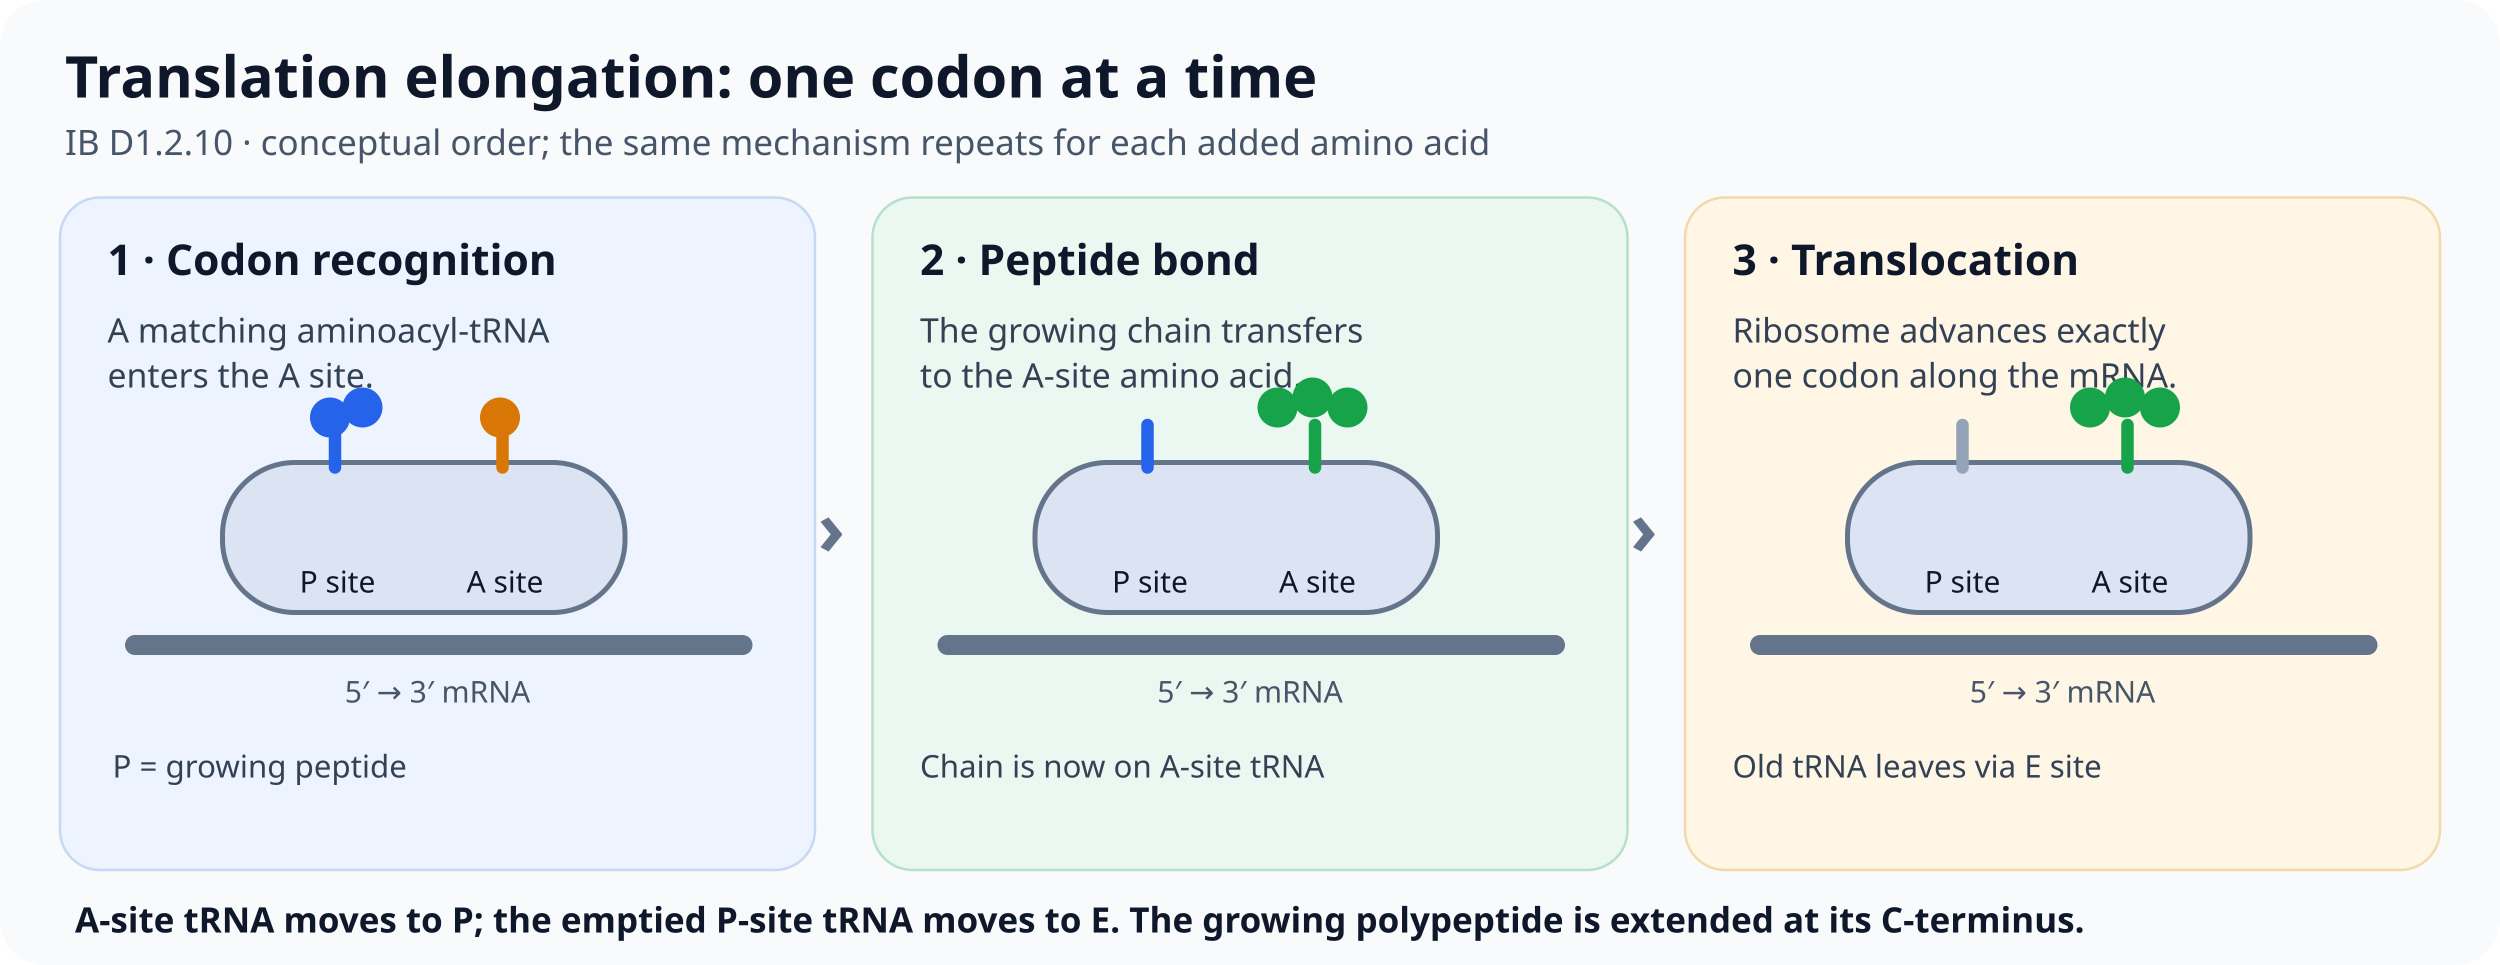
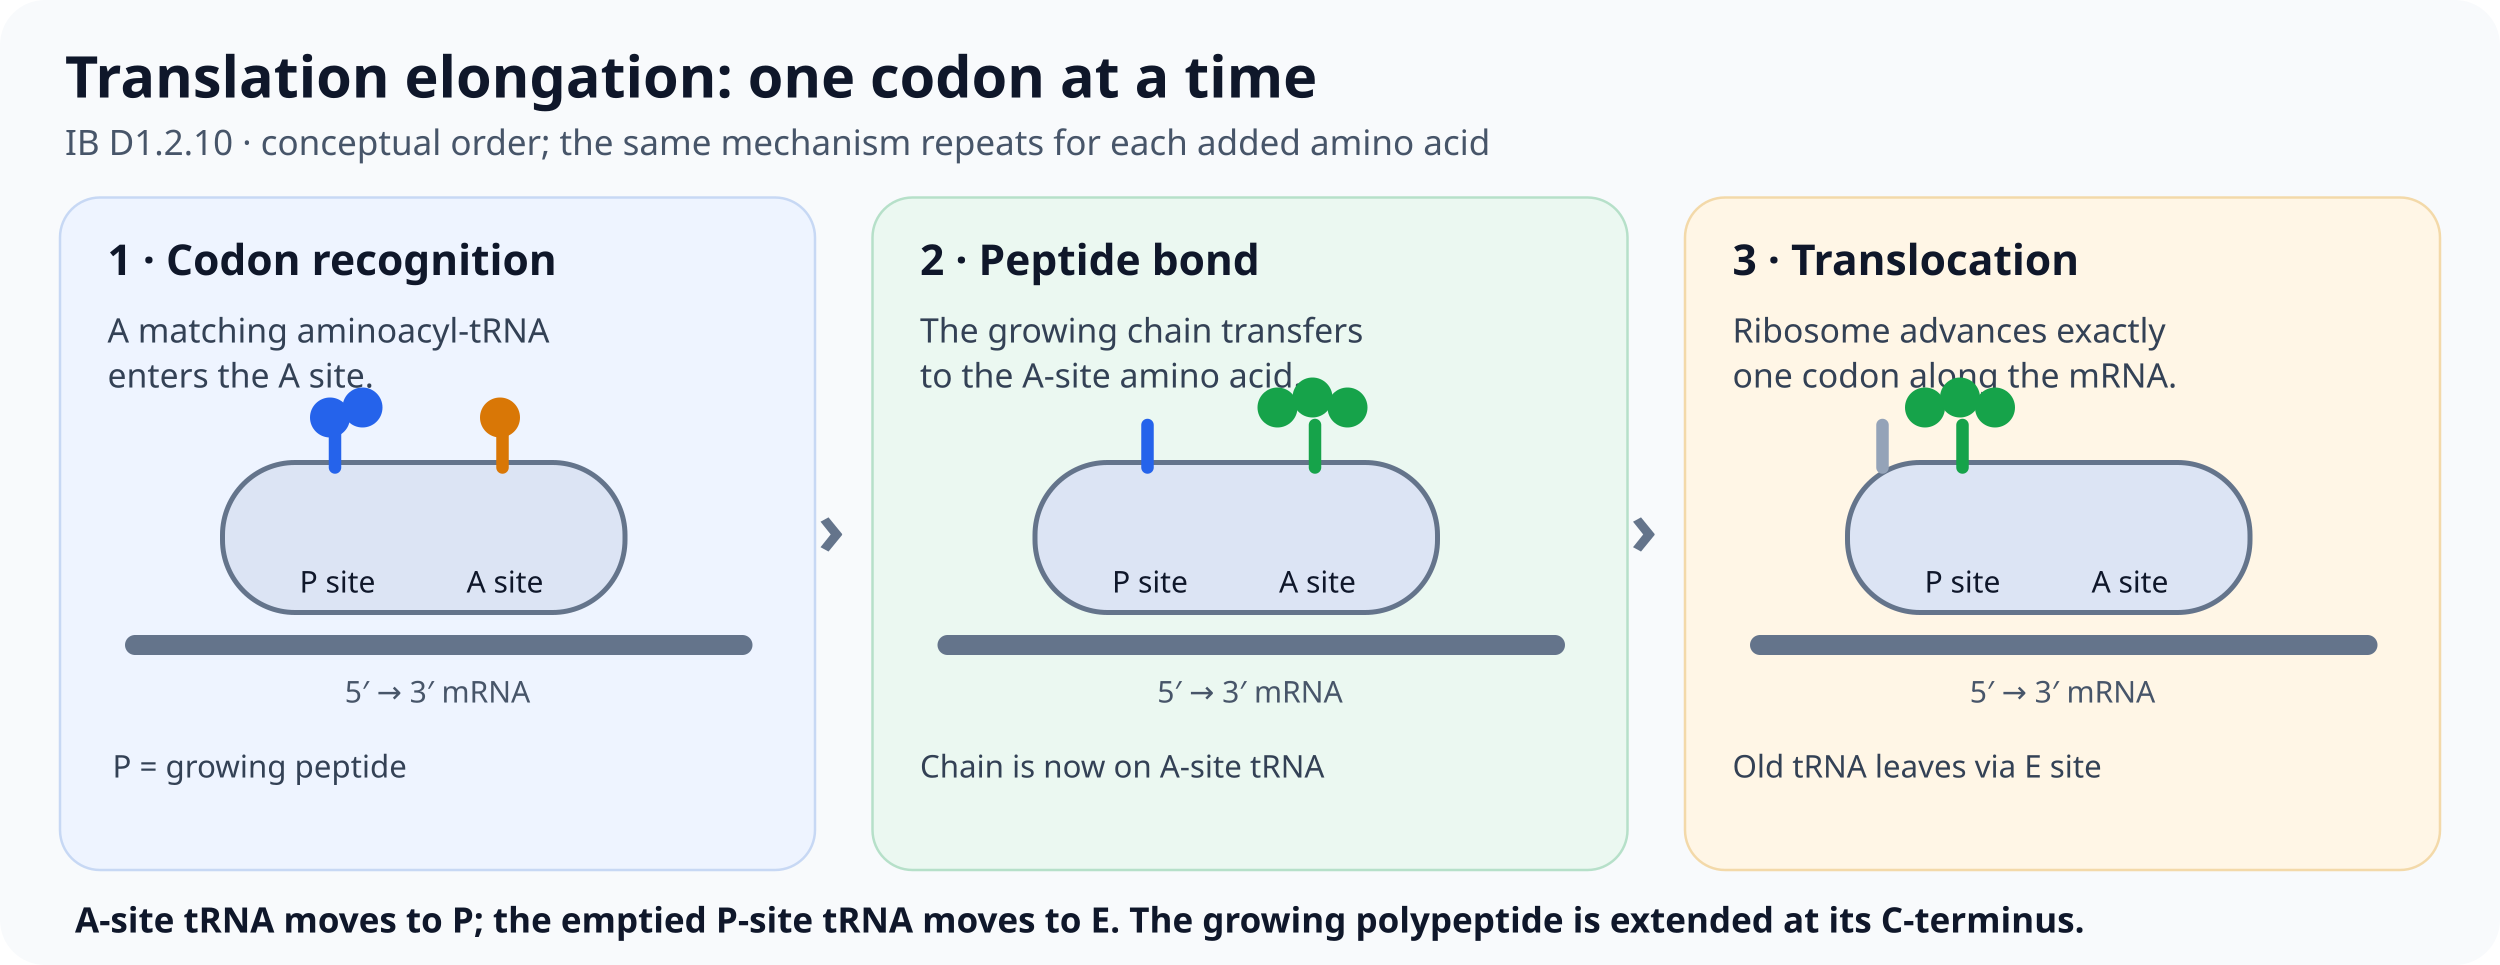
<svg xmlns="http://www.w3.org/2000/svg" width="1000" height="386" viewBox="0 0 1000 386" role="img" aria-labelledby="title desc">
  <rect width="1000" height="386" fill="#f8fafc" rx="18" />
  <text x="26" y="39" font-size="23" font-weight="700" fill="#0f172a" font-family="system-ui,sans-serif">Translation elongation: one codon at a time</text>
  <text x="26" y="62" font-size="14" fill="#475569" font-family="system-ui,sans-serif">IB D1.2.10 · conceptual order; the same mechanism repeats for each added amino acid</text>
  <g font-family="system-ui,sans-serif">
    <g fill="#eef4ff" stroke="#c7d8f4">
      <rect x="24" y="79" width="302" height="269" rx="16" />
    </g>
    <g fill="#ebf8f1" stroke="#b6e0c9">
      <rect x="349" y="79" width="302" height="269" rx="16" />
    </g>
    <g fill="#fff6e6" stroke="#f3d9a9">
      <rect x="674" y="79" width="302" height="269" rx="16" />
    </g>
    <g font-size="17" font-weight="700" fill="#0f172a">
      <text x="43" y="110">1 · Codon recognition</text>
      <text x="368" y="110">2 · Peptide bond</text>
      <text x="693" y="110">3 · Translocation</text>
    </g>
    <g font-size="13.5" fill="#334155">
      <text x="43" y="137">A matching aminoacyl-tRNA</text>
      <text x="43" y="155">enters the A site.</text>
      <text x="368" y="137">The growing chain transfers</text>
      <text x="368" y="155">to the A-site amino acid.</text>
      <text x="693" y="137">Ribosome advances exactly</text>
      <text x="693" y="155">one codon along the mRNA.</text>
    </g>
    <g stroke="#64748b" stroke-width="8" stroke-linecap="round">
      <path d="M54 258H297" />
      <path d="M379 258H622" />
      <path d="M704 258H947" />
    </g>
    <g fill="#475569" font-size="12" text-anchor="middle">
      <text x="175" y="281">5′ → 3′ mRNA</text>
      <text x="500" y="281">5′ → 3′ mRNA</text>
      <text x="825" y="281">5′ → 3′ mRNA</text>
    </g>
    <g fill="#dce4f4" stroke="#64748b" stroke-width="2">
      <rect x="89" y="185" width="161" height="60" rx="29" />
      <rect x="414" y="185" width="161" height="60" rx="29" />
      <rect x="739" y="185" width="161" height="60" rx="29" />
    </g>
    <g fill="#0f172a" font-size="12" text-anchor="middle">
      <text x="135" y="237">P site</text>
      <text x="202" y="237">A site</text>
      <text x="460" y="237">P site</text>
      <text x="527" y="237">A site</text>
      <text x="785" y="237">P site</text>
      <text x="852" y="237">A site</text>
    </g>
    <g stroke-width="5" stroke-linecap="round">
      <path d="M134 187V170" stroke="#2563eb" />
      <path d="M201 187V170" stroke="#d97706" />
      <path d="M459 187V170" stroke="#2563eb" />
      <path d="M526 187V170" stroke="#16a34a" />
-       <path d="M785 187V170" stroke="#94a3b8" />
-       <path d="M851 187V170" stroke="#16a34a" />
+       <path d="M753 187V170" stroke="#94a3b8" />
+       <path d="M785 187V170" stroke="#16a34a" />
    </g>
    <g fill="#2563eb">
      <circle cx="132" cy="167" r="8" />
      <circle cx="145" cy="163" r="8" />
    </g>
    <circle cx="200" cy="167" r="8" fill="#d97706" />
    <g fill="#16a34a">
      <circle cx="511" cy="163" r="8" />
      <circle cx="525" cy="159" r="8" />
      <circle cx="539" cy="163" r="8" />
-       <circle cx="836" cy="163" r="8" />
-       <circle cx="850" cy="159" r="8" />
-       <circle cx="864" cy="163" r="8" />
+       <circle cx="770" cy="163" r="8" />
+       <circle cx="784" cy="159" r="8" />
+       <circle cx="798" cy="163" r="8" />
    </g>
    <g fill="#334155" font-size="12.5">
      <text x="45" y="311">P = growing peptide</text>
      <text x="368" y="311">Chain is now on A-site tRNA</text>
      <text x="693" y="311">Old tRNA leaves via E site</text>
    </g>
    <g fill="#64748b" font-size="30" font-weight="700">
      <text x="327" y="222">›</text>
      <text x="652" y="222">›</text>
    </g>
    <text x="30" y="373" fill="#0f172a" font-size="14" font-weight="600">A-site tRNA moves to P; the emptied P-site tRNA moves to E. The growing polypeptide is extended at its C-terminus.</text>
  </g>
</svg>
